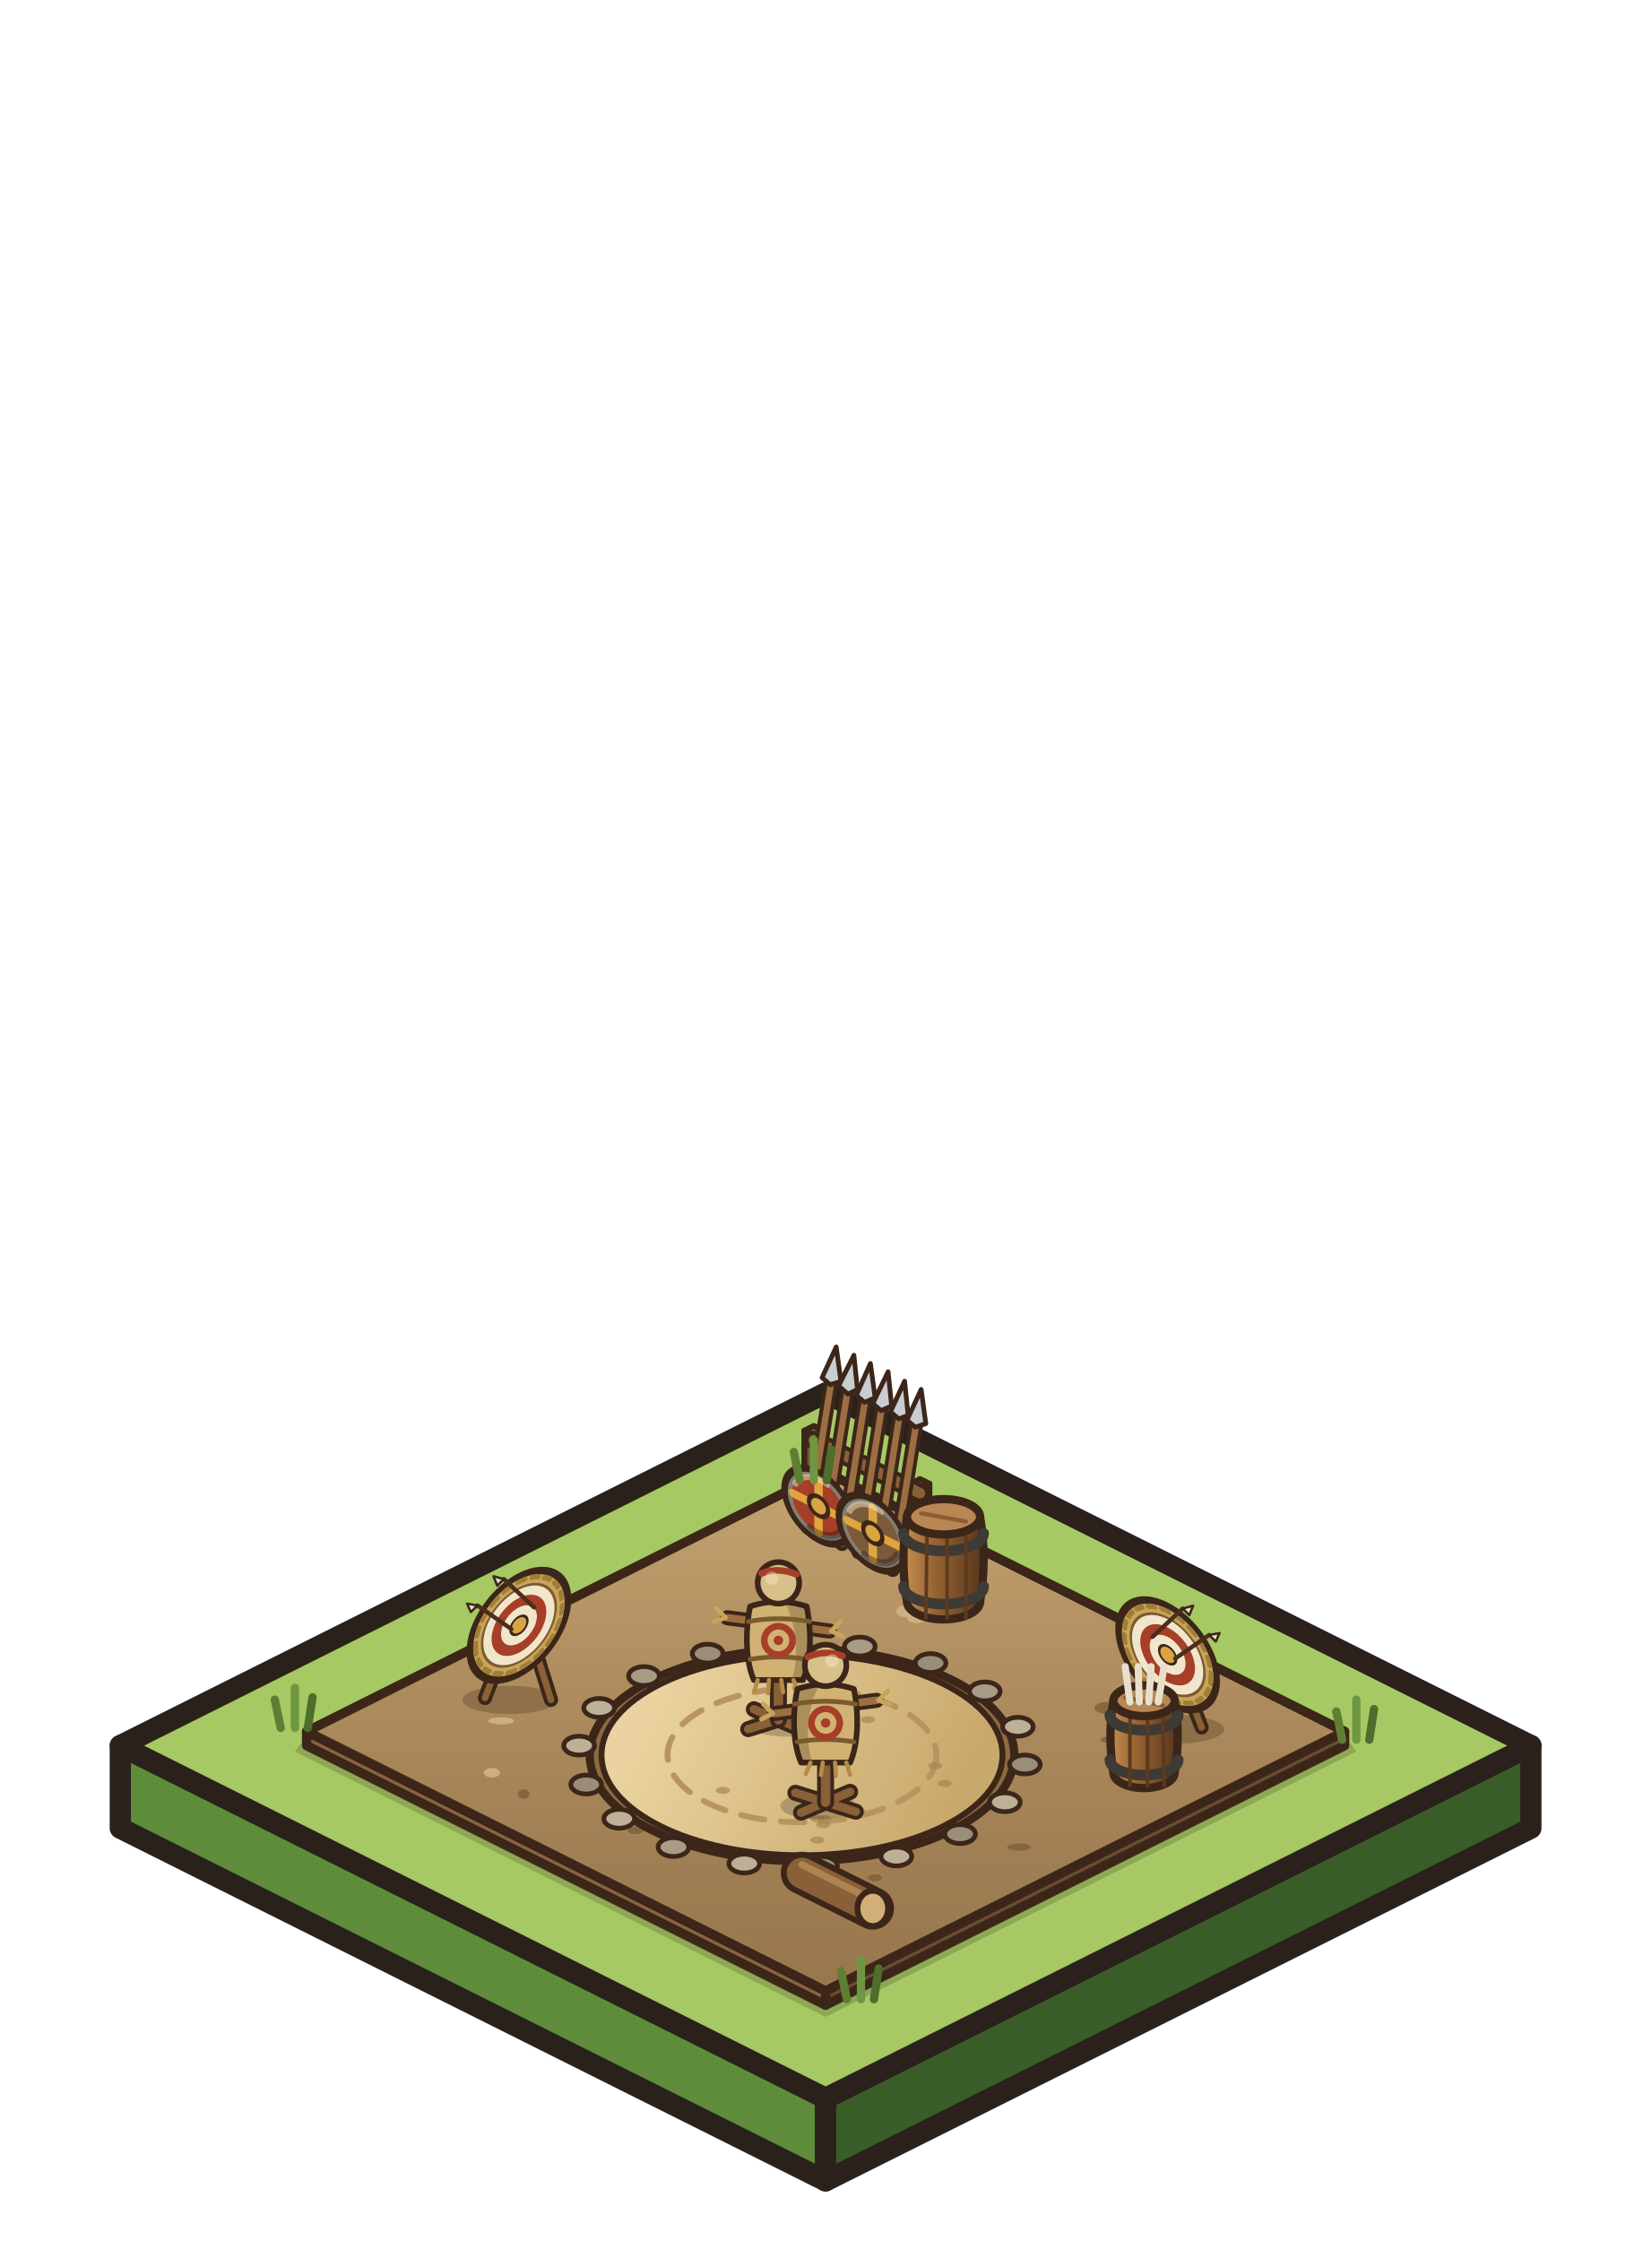
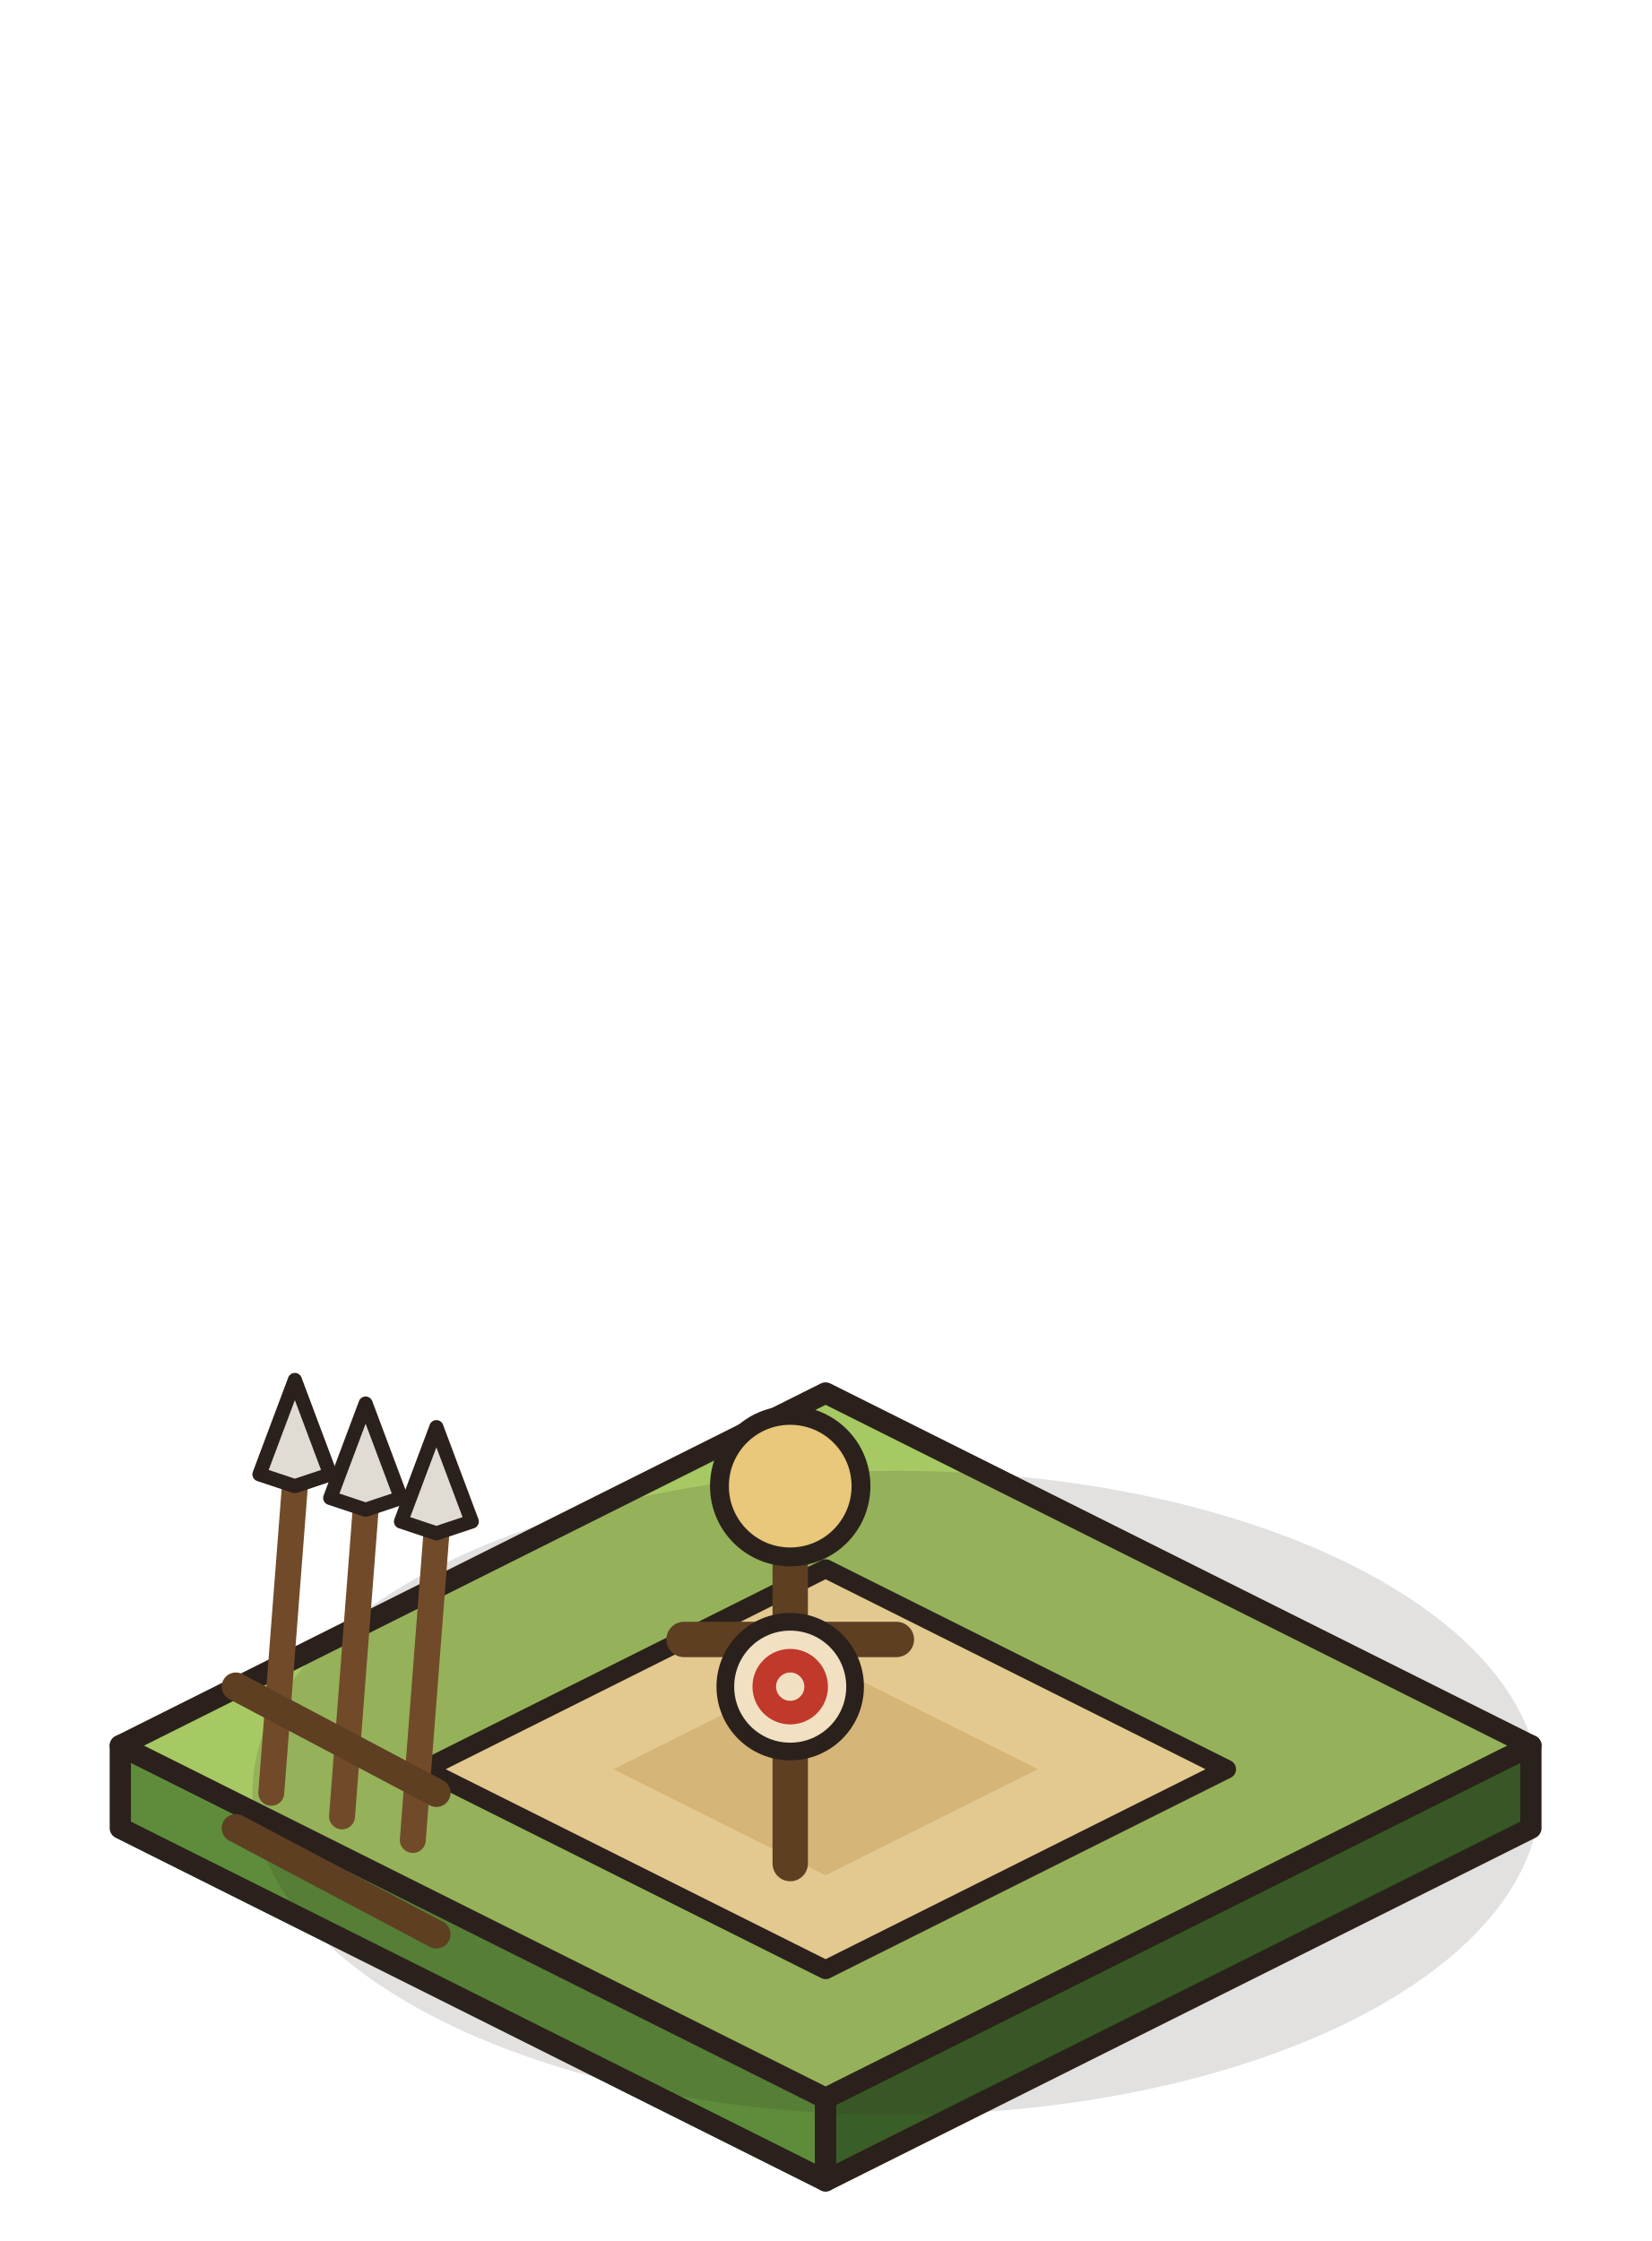
<svg xmlns="http://www.w3.org/2000/svg" viewBox="-70 -122 140 190" width="280" height="380">
  <path d="M-59.8 26L0 55.9L0 62.9L-59.8 33Z" fill="#5E8C3A" stroke="#2B211C" stroke-width="1.8" stroke-linejoin="round" />
  <path d="M59.8 26L0 55.9L0 62.9L59.8 33Z" fill="#3A5E27" stroke="#2B211C" stroke-width="1.8" stroke-linejoin="round" />
  <path d="M0 -3.9L59.8 26L0 55.9L-59.8 26Z" fill="#A6C964" stroke="#2B211C" stroke-width="1.8" stroke-linejoin="round" />
-   <g stroke-linejoin="round" stroke-linecap="round">
-     <defs>
-       <g id="dy1-sh">
-         <circle r="3.2" fill="#857D70" stroke="#3B2619" stroke-width="0.6" />
-         <circle r="2.5" fill="currentColor" />
-         <path d="M-2.4 0H2.4M0 -2.4V2.4" stroke="#E0A53E" stroke-width="0.8" />
-         <circle r="0.9" fill="#D9A441" stroke="#3B2619" stroke-width="0.4" />
-         <path d="M-2.2 -1A2.5 2.5 0 0 1 0.8 -2.4" fill="none" stroke="#FFF1CF" stroke-opacity="0.45" stroke-width="0.5" />
-         <path d="M2.3 0.9A2.5 2.5 0 0 1 -0.8 2.4" fill="none" stroke="#1E110A" stroke-opacity="0.35" stroke-width="0.6" />
-       </g>
-       <g id="dy1-hs">
-         <ellipse cx="0.6" cy="0.2" rx="7.5" ry="1.6" fill="#1E110A" opacity="0.22" />
-         <path d="M-2.6-6l.4 5.8 1.1 0-.2-5.8zm5.8 0l.6 5.8 1.1 0-.3-5.8z" fill="currentColor" stroke="#3B2619" stroke-width="0.5" />
-         <path d="M-2.6-6l.4 5.8 1.1 0-.2-5.8zm5.8 0l.6 5.8 1.1 0-.3-5.8z" fill="#1E110A" opacity="0.35" />
-         <path d="M5.7 -9C7.6 -8.6 7.8 -5.8 6.9 -2.6L5.8 -2.9C6.3 -5.2 6.2 -7.3 5.3 -8.2Z" fill="#2E1C12" stroke="#3B2619" stroke-width="0.4" />
-         <path d="M-4.1 -6.2L-4.3 -0.1L-3 -0.1L-2.8 -6ZM2.1 -6.6Q2.7 -3.6 2 -2L2.2 -0.1L3.4 -0.1L3.4 -2.4Q4.1 -4.1 4.1 -6.6Z" fill="currentColor" stroke="#3B2619" stroke-width="0.5" />
-         <path d="M-1 -9.8C0.5 -9.2 2.5 -9.3 4.6 -9.8C5.8 -9.9 6.4 -8.8 6.1 -7.6C5.9 -6.6 5.4 -5.8 4.4 -5.6L-3 -5.6C-4.2 -5.7 -4.9 -6.4 -4.6 -7.4C-5.2 -8.6 -5.8 -9.8 -6.4 -11L-9.2 -10.4C-9.8 -10.5 -10.2 -10.9 -10 -11.4L-9.4 -12.2C-8.4 -13 -7 -14 -5.9 -14.6L-5.5 -15.9L-4.9 -14.4C-3.6 -13 -2.4 -11 -1 -9.8Z" fill="currentColor" stroke="#3B2619" stroke-width="0.6" />
-         <path d="M-4.4 -6.2C-1 -5.6 3 -5.5 5.6 -6.4C5.2 -5.8 4.9 -5.6 4.4 -5.6L-3 -5.6Z" fill="#1E110A" opacity="0.3" />
-         <ellipse cx="1.4" cy="-8.8" rx="3.4" ry="0.7" fill="#FFF1CF" opacity="0.35" />
-         <ellipse cx="-8.3" cy="-12" rx="1.2" ry="0.4" fill="#FFF1CF" opacity="0.3" />
-         <path d="M-5.3 -14.7C-3.9 -13.1 -2.7 -11.3 -0.6 -9.8L-1.7 -9.3C-3.3 -10.7 -4.5 -12.5 -5.7 -13.7Z" fill="#2E1C12" />
-         <circle cx="-7.3" cy="-12.7" r="0.4" fill="#1A100A" />
-         <path d="M-4.3 -0.1h1.3M2.2 -0.1h1.2" stroke="#2E1C12" stroke-width="0.8" />
-       </g>
-       <g id="dy1-hh">
-         <path d="M2 0C1.6 -2.2 0.4 -4.2 -0.8 -5.4L-0.7 -6.9L-1.6 -5.6C-2.8 -4.8 -3.9 -4 -4.6 -3.2C-4.9 -2.6 -4.6 -2.1 -3.9 -2C-3.2 -2.2 -2.6 -2.6 -2.2 -3.1C-1.4 -2 -0.8 -1 -0.6 0Z" fill="currentColor" stroke="#3B2619" stroke-width="0.5" />
-         <path d="M2.1 0.1C1.8 -2.2 0.6 -4.2 -0.7 -5.5L0 -5.2C1.3 -3.8 2.4 -2.2 2.8 0Z" fill="#2E1C12" stroke="#3B2619" stroke-width="0.3" />
-         <circle cx="-2.3" cy="-4.2" r="0.3" fill="#1A100A" />
-         <ellipse cx="-3.2" cy="-3.9" rx="1" ry="0.3" fill="#FFF1CF" opacity="0.35" />
-       </g>
-       <g id="dy1-dm">
-         <ellipse cx="0.8" cy="0.4" rx="4" ry="1.4" fill="#1E110A" opacity="0.22" />
-         <path d="M-3.2 1l6.4-2m-5.8-.1l5.2 2.2" stroke="#3B2619" stroke-width="1.7" />
-         <path d="M-3.2 1l6.4-2m-5.8-.1l5.2 2.2" stroke="#8A6038" stroke-width="0.9" />
-         <path d="M0 0V-16" stroke="#3B2619" stroke-width="1.8" />
-         <path d="M0 0V-16" stroke="#8A6038" stroke-width="1" />
-         <path d="M-5.4-10.8l10.8 1.4" stroke="#3B2619" stroke-width="1.6" />
-         <path d="M-5.4-10.8l10.8 1.4" stroke="#9C6E42" stroke-width="0.8" />
-         <path d="M-5.6 -10.8l-1 -1M-5.6 -10.8l-1.2 0.4M5.6 -9.4l1 -1M5.6 -9.4l1.2 0.6" stroke="#C9A45A" stroke-width="0.5" />
-         <path d="M-3 -12C-3.6 -9 -3.4 -6 -2.6 -4.2L2.6 -4.2C3.4 -6 3.6 -9 3 -12Q0 -13 -3 -12Z" fill="#D2B272" stroke="#3B2619" stroke-width="0.6" />
-         <path d="M0.6 -12.6Q2 -12.5 3 -12C3.6 -9 3.4 -6 2.6 -4.2L1.4 -4.2C2.2 -6.5 2 -10 0.6 -12.6Z" fill="#1E110A" opacity="0.22" />
-         <path d="M-3.2 -10.4Q0 -11 3.3 -10.4M-3 -6.4Q0 -6.9 3 -6.4" fill="none" stroke="#7A5A2E" stroke-width="0.5" />
-         <path d="M-2.2 -4.2l-0.4 1.3M-1 -4.2l-0.1 1.4M0.3 -4.2l0.2 1.3M1.6 -4.2l0.5 1.2" stroke="#B48C48" stroke-width="0.45" />
-         <circle cy="-8.4" r="1.5" fill="none" stroke="#A63E28" stroke-width="0.7" />
-         <circle cy="-8.4" r="0.5" fill="#A63E28" />
-         <circle cy="-14.5" r="2.2" fill="#D8C08A" stroke="#3B2619" stroke-width="0.6" />
-         <path d="M-1.8 -15.5Q0 -16.2 1.9 -15.4" fill="none" stroke="#A63E28" stroke-width="0.7" />
-         <circle cx="-0.7" cy="-15" r="0.7" fill="#FFF1CF" opacity="0.4" />
-       </g>
-       <g id="dy1-tg">
-         <ellipse cx="1" cy="0.4" rx="5" ry="1.5" fill="#1E110A" opacity="0.22" />
-         <path d="M1.2-6l2.4 6.2m-5-6.2l-2 6.4" stroke="#3B2619" stroke-width="1.5" />
-         <path d="M1.2-6l2.4 6.2m-5-6.2l-2 6.4" stroke="#8A6038" stroke-width="0.7" />
-         <g transform="translate(0 -7.5) skewY(26.6)">
-           <circle r="5.2" fill="#C9A45A" stroke="#3B2619" stroke-width="0.7" />
-           <circle r="4.6" fill="none" stroke="#A07E36" stroke-width="0.5" stroke-dasharray="0.8 0.7" />
-           <circle r="3.9" fill="#F1E6CC" stroke="#7A5A2E" stroke-width="0.25" />
-           <circle r="2.9" fill="#A63E28" />
-           <circle r="1.9" fill="#F1E6CC" />
-           <circle r="0.9" fill="#D9A441" stroke="#3B2619" stroke-width="0.25" />
-         </g>
-         <path d="M.8-7.1l3.6-2.5m-6 .2l3.2-3" stroke="#4A2E1B" stroke-width="0.45" />
-         <path d="M4.4 -9.6l1.1 -0.2l-0.4 0.9ZM1.6 -12.4l1.1 -0.3l-0.4 1Z" fill="#E8E0CC" stroke="#3B2619" stroke-width="0.25" />
-       </g>
-       <linearGradient id="dy1-0" gradientUnits="userSpaceOnUse" x1="0" y1="2.8" x2="0" y2="46.8">
-         <stop offset="0" stop-color="#C9A673" stop-opacity="0.9" />
-         <stop offset="1" stop-color="#8E6A42" stop-opacity="0.6" />
-       </linearGradient>
-       <linearGradient id="dy1-1" gradientUnits="userSpaceOnUse" x1="-14" y1="20.8" x2="10" y2="32.8">
-         <stop offset="0" stop-color="#EAD3A0" stop-opacity="1" />
-         <stop offset="1" stop-color="#C9A86C" stop-opacity="1" />
-       </linearGradient>
-       <linearGradient id="dy1-2" gradientUnits="userSpaceOnUse" x1="6.9" y1="0" x2="13.1" y2="0">
-         <stop offset="0" stop-color="#C08A4E" stop-opacity="1" />
-         <stop offset="0.35" stop-color="#9A6534" stop-opacity="1" />
-         <stop offset="1" stop-color="#5C3A1E" stop-opacity="1" />
-       </linearGradient>
-       <linearGradient id="dy1-3" gradientUnits="userSpaceOnUse" x1="24.4" y1="0" x2="29.6" y2="0">
-         <stop offset="0" stop-color="#C08A4E" stop-opacity="1" />
-         <stop offset="0.35" stop-color="#9A6534" stop-opacity="1" />
-         <stop offset="1" stop-color="#5C3A1E" stop-opacity="1" />
-       </linearGradient>
-     </defs>
-     <path d="M-45 26.5l45 22.5 45-22.5-.5-.7-89 0z" fill="#1E110A" opacity="0.18" />
-     <path d="M0 48l44-22 0-1.2-44 22z" fill="#6B4C30" />
-     <path d="M0 48l44-22 0-1.2-44 22z" fill="none" stroke="#3B2619" stroke-width="0.8" />
-     <path d="M-44 26l44 22 0-1.2-44-22z" fill="#8A6440" />
-     <path d="M-44 26l44 22 0-1.2-44-22z" fill="none" stroke="#3B2619" stroke-width="0.8" />
-     <path d="M-44 24.8l44 22 44-22-44-22z" fill="#A88A5E" />
-     <path d="M-44 24.8l44 22 44-22-44-22z" fill="url(#dy1-0)" />
-     <ellipse cx="-0.1" cy="6.6" rx="0.9" ry="0.3" fill="#7E5E3C" opacity="0.8" />
-     <ellipse cx="-28.2" cy="19.2" rx="0.8" ry="0.3" fill="#7E5E3C" opacity="0.8" />
-     <ellipse cx="-2.4" cy="14.4" rx="0.5" ry="0.4" fill="#D6B888" opacity="0.8" />
-     <ellipse cx="-1.1" cy="24.7" rx="1.1" ry="0.3" fill="#7E5E3C" opacity="0.8" />
-     <ellipse cx="-28.3" cy="28.3" rx="0.7" ry="0.4" fill="#D6B888" opacity="0.8" />
-     <ellipse cx="-2.9" cy="23.3" rx="0.9" ry="0.3" fill="#D6B888" opacity="0.8" />
-     <ellipse cx="24.2" cy="25.5" rx="0.9" ry="0.3" fill="#7E5E3C" opacity="0.8" />
-     <ellipse cx="-16.1" cy="33.2" rx="0.7" ry="0.3" fill="#7E5E3C" opacity="0.8" />
-     <ellipse cx="23.8" cy="22.8" rx="1" ry="0.5" fill="#7E5E3C" opacity="0.8" />
-     <ellipse cx="6.7" cy="14.6" rx="0.7" ry="0.5" fill="#D6B888" opacity="0.8" />
-     <ellipse cx="4.2" cy="37.2" rx="0.6" ry="0.3" fill="#7E5E3C" opacity="0.8" />
-     <ellipse cx="7.7" cy="15.2" rx="0.8" ry="0.4" fill="#D6B888" opacity="0.8" />
-     <ellipse cx="-1.8" cy="34.3" rx="0.9" ry="0.5" fill="#D6B888" opacity="0.8" />
-     <ellipse cx="6.7" cy="21.5" rx="1.1" ry="0.5" fill="#7E5E3C" opacity="0.8" />
-     <ellipse cx="-27.5" cy="23.9" rx="1.1" ry="0.3" fill="#D6B888" opacity="0.8" />
-     <ellipse cx="1.3" cy="26" rx="0.9" ry="0.5" fill="#7E5E3C" opacity="0.8" />
-     <ellipse cx="-25.6" cy="30.1" rx="0.5" ry="0.4" fill="#7E5E3C" opacity="0.8" />
-     <ellipse cx="1.9" cy="37.8" rx="0.7" ry="0.3" fill="#7E5E3C" opacity="0.8" />
-     <ellipse cx="16.4" cy="34.6" rx="1" ry="0.3" fill="#7E5E3C" opacity="0.8" />
-     <ellipse cx="6.1" cy="34.4" rx="0.5" ry="0.5" fill="#7E5E3C" opacity="0.8" />
-     <path d="M-44 24.8l44 22 44-22-44-22z" fill="none" stroke="#3B2619" stroke-width="0.8" />
-     <ellipse cx="-2" cy="26.8" rx="18" ry="9" fill="#8E6A42" stroke="#3B2619" stroke-width="0.7" />
-     <ellipse cx="-2" cy="26.8" rx="17" ry="8.5" fill="url(#dy1-1)" stroke="#3B2619" stroke-width="0.5" />
-     <ellipse cx="-2" cy="26.8" rx="11.4" ry="5.7" fill="none" stroke="#B8955F" stroke-width="0.5" stroke-dasharray="2 1.4" />
-     <ellipse cx="-0.7" cy="32.2" rx="0.6" ry="0.3" fill="#A88552" opacity="0.7" />
-     <ellipse cx="10.1" cy="29.2" rx="0.6" ry="0.3" fill="#A88552" opacity="0.7" />
-     <ellipse cx="3.6" cy="23.8" rx="0.6" ry="0.3" fill="#A88552" opacity="0.7" />
-     <ellipse cx="-0.2" cy="32.7" rx="0.6" ry="0.3" fill="#A88552" opacity="0.7" />
-     <ellipse cx="-0.1" cy="32.2" rx="0.6" ry="0.3" fill="#A88552" opacity="0.7" />
-     <ellipse cx="-8.7" cy="29.8" rx="0.6" ry="0.3" fill="#A88552" opacity="0.7" />
-     <ellipse cx="0.5" cy="23.2" rx="0.6" ry="0.3" fill="#A88552" opacity="0.7" />
-     <ellipse cx="-0.7" cy="34" rx="0.6" ry="0.3" fill="#A88552" opacity="0.7" />
-     <ellipse cx="-2.1" cy="22.5" rx="0.6" ry="0.3" fill="#A88552" opacity="0.7" />
-     <ellipse cx="9.3" cy="27.7" rx="0.6" ry="0.3" fill="#A88552" opacity="0.7" />
-     <ellipse cx="2.8" cy="31.6" rx="0.6" ry="0.3" fill="#A88552" opacity="0.7" />
-     <ellipse cx="2.2" cy="24.5" rx="0.6" ry="0.3" fill="#A88552" opacity="0.7" />
-     <ellipse cx="2.3" cy="31.5" rx="0.6" ry="0.3" fill="#A88552" opacity="0.7" />
-     <ellipse cx="0.6" cy="23.9" rx="0.6" ry="0.3" fill="#A88552" opacity="0.7" />
-     <ellipse cx="11.4" cy="33.5" rx="1.3" ry="0.8" fill="#9A8E78" stroke="#3B2619" stroke-width="0.4" />
-     <ellipse cx="6" cy="35.4" rx="1.3" ry="0.8" fill="#BDB096" stroke="#3B2619" stroke-width="0.4" />
-     <ellipse cx="-0.3" cy="36.2" rx="1.3" ry="0.8" fill="#9A8E78" stroke="#3B2619" stroke-width="0.4" />
-     <ellipse cx="-6.9" cy="36" rx="1.3" ry="0.8" fill="#BDB096" stroke="#3B2619" stroke-width="0.4" />
-     <ellipse cx="-12.9" cy="34.6" rx="1.3" ry="0.8" fill="#A89C86" stroke="#3B2619" stroke-width="0.4" />
-     <ellipse cx="-17.5" cy="32.2" rx="1.3" ry="0.8" fill="#BDB096" stroke="#3B2619" stroke-width="0.4" />
-     <ellipse cx="-20.3" cy="29.3" rx="1.3" ry="0.8" fill="#9A8E78" stroke="#3B2619" stroke-width="0.4" />
-     <ellipse cx="-20.9" cy="26" rx="1.3" ry="0.8" fill="#BDB096" stroke="#3B2619" stroke-width="0.4" />
-     <ellipse cx="-19.2" cy="22.8" rx="1.3" ry="0.8" fill="#BDB096" stroke="#3B2619" stroke-width="0.4" />
-     <ellipse cx="-15.4" cy="20.1" rx="1.3" ry="0.8" fill="#A89C86" stroke="#3B2619" stroke-width="0.4" />
-     <ellipse cx="-10" cy="18.2" rx="1.3" ry="0.8" fill="#9A8E78" stroke="#3B2619" stroke-width="0.4" />
-     <ellipse cx="-3.6" cy="17.4" rx="1.3" ry="0.8" fill="#9A8E78" stroke="#3B2619" stroke-width="0.4" />
-     <ellipse cx="2.9" cy="17.6" rx="1.3" ry="0.8" fill="#A89C86" stroke="#3B2619" stroke-width="0.4" />
-     <ellipse cx="8.9" cy="19" rx="1.3" ry="0.8" fill="#9A8E78" stroke="#3B2619" stroke-width="0.4" />
-     <ellipse cx="13.5" cy="21.4" rx="1.3" ry="0.8" fill="#A89C86" stroke="#3B2619" stroke-width="0.4" />
-     <ellipse cx="16.3" cy="24.4" rx="1.3" ry="0.8" fill="#BDB096" stroke="#3B2619" stroke-width="0.4" />
-     <ellipse cx="16.9" cy="27.6" rx="1.3" ry="0.8" fill="#9A8E78" stroke="#3B2619" stroke-width="0.4" />
-     <ellipse cx="15.2" cy="30.8" rx="1.3" ry="0.8" fill="#BDB096" stroke="#3B2619" stroke-width="0.4" />
-     <path d="M-1 6.7l.8-.4 0-7-.8 .4z" fill="#603F27" />
-     <path d="M-1 6.7l.8-.4 0-7-.8 .4z" fill="none" stroke="#3B2619" stroke-width="0.5" />
-     <path d="M-1.8 6.3l.8 .4 0-7-.8-.4z" fill="#7A5232" />
-     <path d="M-1.8 6.3l.8 .4 0-7-.8-.4z" fill="none" stroke="#3B2619" stroke-width="0.5" />
-     <path d="M-1.8-.7l.8 .4 .8-.4-.8-.4z" fill="#957253" stroke="#3B2619" stroke-width="0.5" />
-     <path d="M8 11.2l.8-.4 0-7-.8 .4z" fill="#603F27" />
-     <path d="M8 11.2l.8-.4 0-7-.8 .4z" fill="none" stroke="#3B2619" stroke-width="0.5" />
-     <path d="M7.2 10.8l.8 .4 0-7-.8-.4z" fill="#7A5232" />
-     <path d="M7.2 10.8l.8 .4 0-7-.8-.4z" fill="none" stroke="#3B2619" stroke-width="0.5" />
-     <path d="M7.2 3.8l.8 .4 .8-.4-.8-.4z" fill="#957253" stroke="#3B2619" stroke-width="0.5" />
-     <path d="M-1 .1l9 4.5" fill="none" stroke="#3B2619" stroke-width="1.6" />
-     <path d="M-1 .1l9 4.5" fill="none" stroke="#8A6038" stroke-width="0.9" />
-     <path d="M-1.5 7.5l2-12.5" fill="none" stroke="#3B2619" stroke-width="1.2" />
-     <path d="M-1.5 7.5l2-12.5" fill="none" stroke="#9C6E42" stroke-width="0.55" />
-     <path d="M.9-7.8l.4 2.9-.9 .3-.7-.6z" fill="#C9CDD0" stroke="#3B2619" stroke-width="0.4" />
-     <path d="M-.1 8.2l2-12.5" fill="none" stroke="#3B2619" stroke-width="1.2" />
-     <path d="M-.1 8.2l2-12.5" fill="none" stroke="#9C6E42" stroke-width="0.55" />
-     <path d="M2.4-7.1l.3 2.9-.8 .4-.8-.7z" fill="#C9CDD0" stroke="#3B2619" stroke-width="0.4" />
-     <path d="M1.4 8.9l2-12.5" fill="none" stroke="#3B2619" stroke-width="1.2" />
-     <path d="M1.4 8.9l2-12.5" fill="none" stroke="#9C6E42" stroke-width="0.55" />
-     <path d="M3.8-6.4l.4 2.9-.9 .4-.7-.6z" fill="#C9CDD0" stroke="#3B2619" stroke-width="0.4" />
-     <path d="M2.8 9.6l2-12.5" fill="none" stroke="#3B2619" stroke-width="1.2" />
-     <path d="M2.8 9.6l2-12.5" fill="none" stroke="#9C6E42" stroke-width="0.55" />
-     <path d="M5.3-5.7l.3 2.9-.9 .4-.7-.6z" fill="#C9CDD0" stroke="#3B2619" stroke-width="0.4" />
-     <path d="M4.3 10.3l2-12.5" fill="none" stroke="#3B2619" stroke-width="1.2" />
-     <path d="M4.3 10.3l2-12.5" fill="none" stroke="#9C6E42" stroke-width="0.55" />
-     <path d="M6.7-4.9l.3 2.9-.8 .3-.7-.6z" fill="#C9CDD0" stroke="#3B2619" stroke-width="0.4" />
-     <path d="M5.7 11.1l2-12.5" fill="none" stroke="#3B2619" stroke-width="1.2" />
-     <path d="M5.7 11.1l2-12.5" fill="none" stroke="#9C6E42" stroke-width="0.55" />
-     <path d="M8.1-4.2l.4 2.9-.9 .3-.7-.6z" fill="#C9CDD0" stroke="#3B2619" stroke-width="0.4" />
-     <path d="M-2.2 5.5l9 4.5" fill="none" stroke="#3B2619" stroke-width="1.5" />
-     <path d="M-2.2 5.5l9 4.5" fill="none" stroke="#9C6E42" stroke-width="0.8" />
-     <use href="#dy1-sh" transform="translate(-0.6 5.7) skewY(26.6) scale(0.9)" color="#A63E28" />
-     <use href="#dy1-sh" transform="translate(4 8) skewY(26.6) scale(0.9)" color="#7A5A3A" />
-     <path d="M6.9 6.6Q6.3 10.2 6.9 13.8A3.1 1.5 0 0 0 13.1 13.8Q13.7 10.2 13.1 6.6Z" fill="url(#dy1-2)" stroke="#3B2619" stroke-width="0.7" />
-     <path d="M6.6 12.5A3.4 1.5 0 0 0 13.4 12.5" fill="none" stroke="#3E3A36" stroke-width="0.9" />
-     <path d="M6.6 8A3.4 1.5 0 0 0 13.4 8" fill="none" stroke="#3E3A36" stroke-width="0.9" />
-     <path d="M8.6 8l-.1 7.2" fill="none" stroke="#5C3A1E" stroke-width="0.3" />
-     <path d="M10.3 8l0 7.2" fill="none" stroke="#5C3A1E" stroke-width="0.3" />
-     <path d="M11.9 8l0 7.2" fill="none" stroke="#5C3A1E" stroke-width="0.3" />
-     <ellipse cx="10" cy="6.6" rx="3.1" ry="1.5" fill="#B98754" stroke="#3B2619" stroke-width="0.7" />
-     <path d="M8.1 6.3l3.8 .7" fill="none" stroke="#8A5E34" stroke-width="0.35" />
-     <use href="#dy1-tg" transform="translate(-26 21.8) scale(-0.8 0.8)" />
-     <use href="#dy1-dm" transform="translate(-4 23.8) scale(0.8 0.8)" />
-     <use href="#dy1-tg" transform="translate(29 24.3) scale(0.8 0.8)" />
-     <path d="M-46.2 24.5l-.5-2.4" fill="none" stroke="#5E7F33" stroke-width="0.7" />
-     <path d="M-45 24.5l0-3.4" fill="none" stroke="#6F9640" stroke-width="0.7" />
-     <path d="M-43.9 24.5l.4-2.6" fill="none" stroke="#4E6E2B" stroke-width="0.7" />
-     <path d="M43.8 25.5l-.5-2.4" fill="none" stroke="#5E7F33" stroke-width="0.7" />
-     <path d="M45 25.5l0-3.4" fill="none" stroke="#6F9640" stroke-width="0.7" />
-     <path d="M46.1 25.5l.4-2.6" fill="none" stroke="#4E6E2B" stroke-width="0.7" />
-     <path d="M1.8 47.5l-.5-2.4" fill="none" stroke="#5E7F33" stroke-width="0.7" />
-     <path d="M3 47.5l0-3.4" fill="none" stroke="#6F9640" stroke-width="0.7" />
-     <path d="M4.1 47.5l.4-2.6" fill="none" stroke="#4E6E2B" stroke-width="0.7" />
-     <path d="M-2.2 3.5l-.5-2.4" fill="none" stroke="#5E7F33" stroke-width="0.7" />
-     <path d="M-1 3.5l0-3.4" fill="none" stroke="#6F9640" stroke-width="0.7" />
-     <path d="M.1 3.5l.4-2.6" fill="none" stroke="#4E6E2B" stroke-width="0.7" />
-     <path d="M24.4 22.2Q23.9 25.2 24.4 28.3A2.6 1.3 0 0 0 29.6 28.3Q30.1 25.2 29.6 22.2Z" fill="url(#dy1-3)" stroke="#3B2619" stroke-width="0.7" />
-     <path d="M24.1 27.2A2.9 1.3 0 0 0 29.9 27.2" fill="none" stroke="#3E3A36" stroke-width="0.9" />
-     <path d="M24.1 23.4A2.9 1.3 0 0 0 29.9 23.4" fill="none" stroke="#3E3A36" stroke-width="0.9" />
-     <path d="M25.8 23.3l0 6.1" fill="none" stroke="#5C3A1E" stroke-width="0.3" />
-     <path d="M27.3 23.3l0 6.1" fill="none" stroke="#5C3A1E" stroke-width="0.3" />
-     <path d="M28.6 23.3l.1 6.1" fill="none" stroke="#5C3A1E" stroke-width="0.3" />
-     <ellipse cx="27" cy="22.2" rx="2.6" ry="1.3" fill="#B98754" stroke="#3B2619" stroke-width="0.7" />
-     <path d="M25.4 21.9l3.2 .7" fill="none" stroke="#8A5E34" stroke-width="0.35" />
-     <path d="M25.8 22.3l-.4-3" fill="none" stroke="#E8E0CC" stroke-width="0.6" />
-     <path d="M26.6 22.3l-.1-3" fill="none" stroke="#E8E0CC" stroke-width="0.6" />
-     <path d="M27.4 22.3l.2-3" fill="none" stroke="#E8E0CC" stroke-width="0.6" />
-     <path d="M28.2 22.3l.5-3" fill="none" stroke="#E8E0CC" stroke-width="0.6" />
-     <use href="#dy1-dm" transform="translate(0 30.8) scale(-0.8 0.8)" />
-     <path d="M-2 36.8l6 3" fill="none" stroke="#3B2619" stroke-width="3.6" />
-     <path d="M-2 36.8l6 3" fill="none" stroke="#8A6038" stroke-width="2.6" />
-     <path d="M-2 36.1l6 3" fill="none" stroke="#B08452" stroke-width="0.6" />
-     <ellipse cx="4" cy="39.8" rx="1.3" ry="1.5" fill="#D2AE78" stroke="#3B2619" stroke-width="0.5" />
-   </g>
+   <ellipse cx="6" cy="30" rx="54.6" ry="27.3" fill="#2B211C" opacity="0.14" />
+   <path d="M-34 28L0 11L34 28L0 45Z" fill="#E3C98F" stroke="#2B211C" stroke-width="1.6" stroke-linejoin="round" />
+   <path d="M-18 28L0 19L18 28L0 37Z" fill="#CFAE6E" opacity="0.7" />
+   <path d="M-3 36l0 -30M-12 17h18" fill="none" stroke="#5E3F22" stroke-width="3" stroke-linecap="round" stroke-linejoin="round" />
+   <circle cx="-3" cy="4" r="6" fill="#E9C77B" stroke="#2B211C" stroke-width="1.6" />
+   <circle cx="-3" cy="21" r="5.5" fill="#F1E1C2" stroke="#2B211C" stroke-width="1.5" />
+   <circle cx="-3" cy="21" r="3.2" fill="#C0392B" />
+   <circle cx="-3" cy="21" r="1.2" fill="#F1E1C2" />
+   <path d="M-47 30l2 -26" fill="none" stroke="#714B29" stroke-width="2.2" stroke-linecap="round" />
+   <path d="M-45 4l-3 -1l3 -8l3 8z" fill="#E0DCD3" stroke="#2B211C" stroke-width="1.2" stroke-linejoin="round" />
+   <path d="M-41 32l2 -26" fill="none" stroke="#714B29" stroke-width="2.2" stroke-linecap="round" />
+   <path d="M-39 6l-3 -1l3 -8l3 8z" fill="#E0DCD3" stroke="#2B211C" stroke-width="1.2" stroke-linejoin="round" />
+   <path d="M-35 34l2 -26" fill="none" stroke="#714B29" stroke-width="2.2" stroke-linecap="round" />
+   <path d="M-33 8l-3 -1l3 -8l3 8z" fill="#E0DCD3" stroke="#2B211C" stroke-width="1.2" stroke-linejoin="round" />
+   <path d="M-50 33l17 9M-50 21l17 9" fill="none" stroke="#5E3F22" stroke-width="2.4" stroke-linecap="round" />
</svg>
